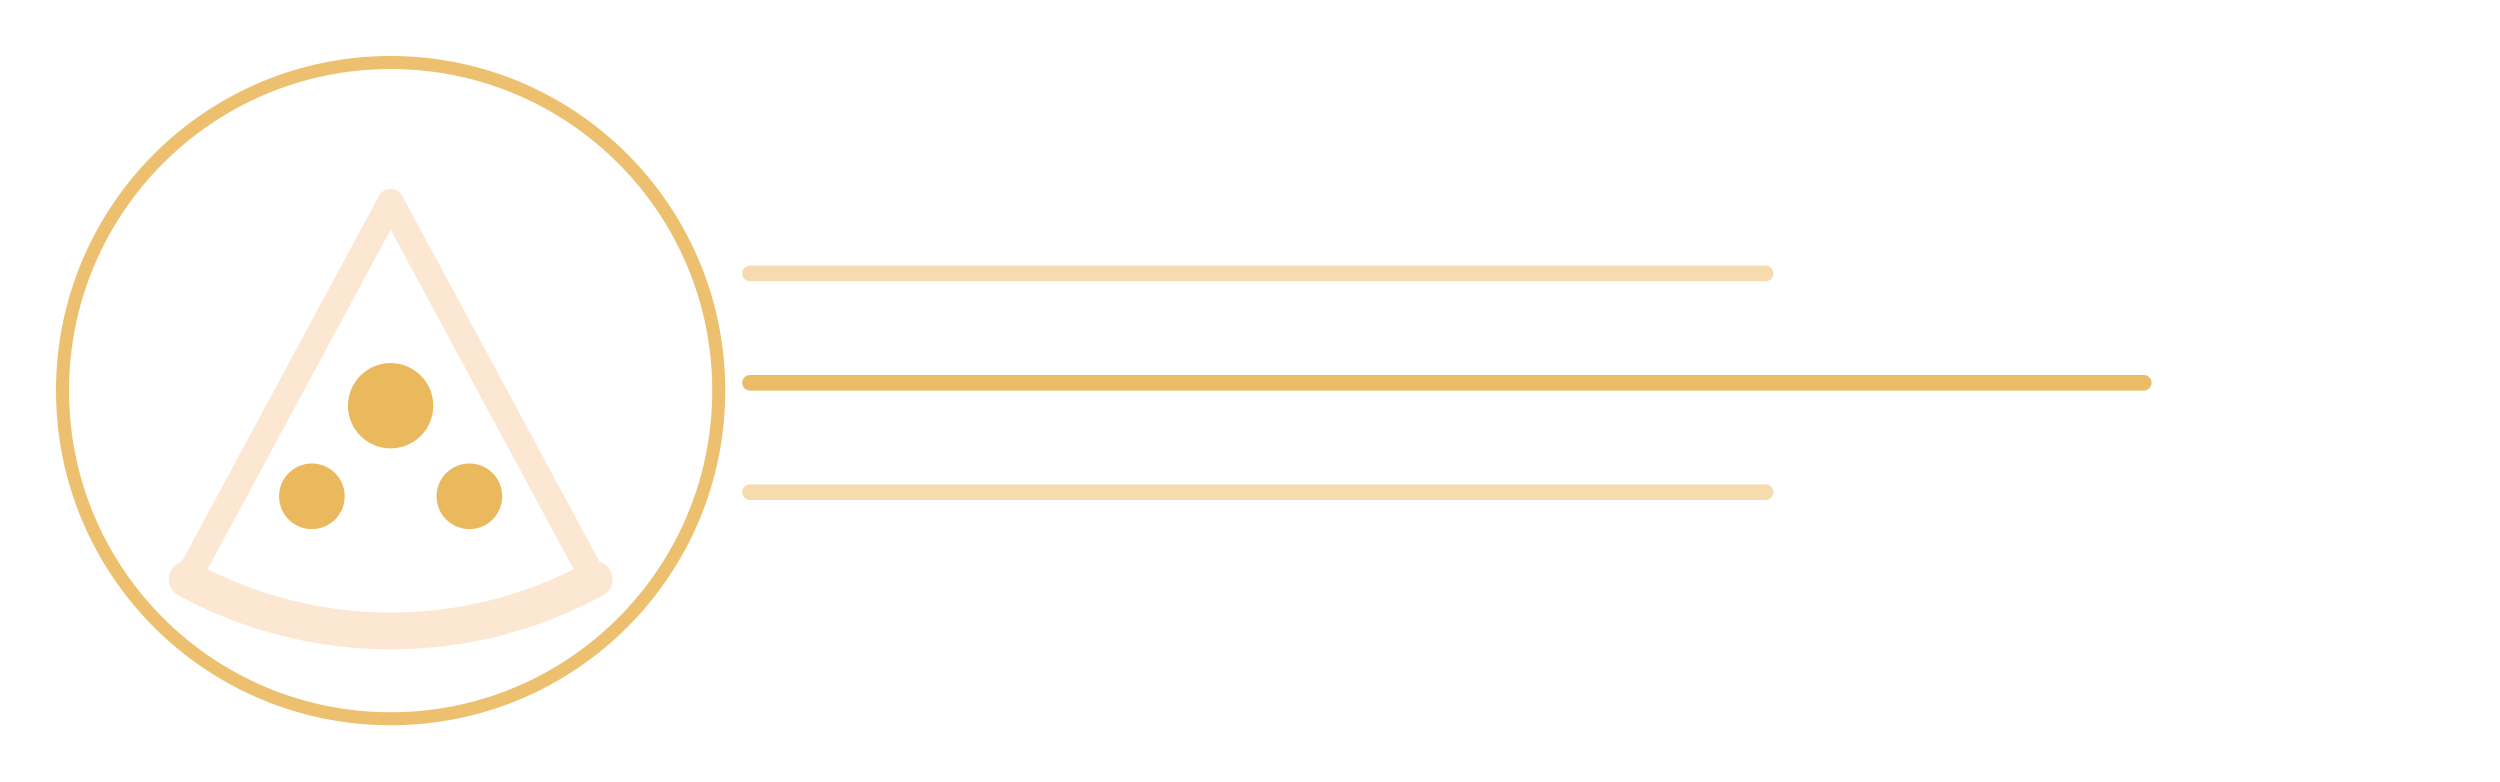
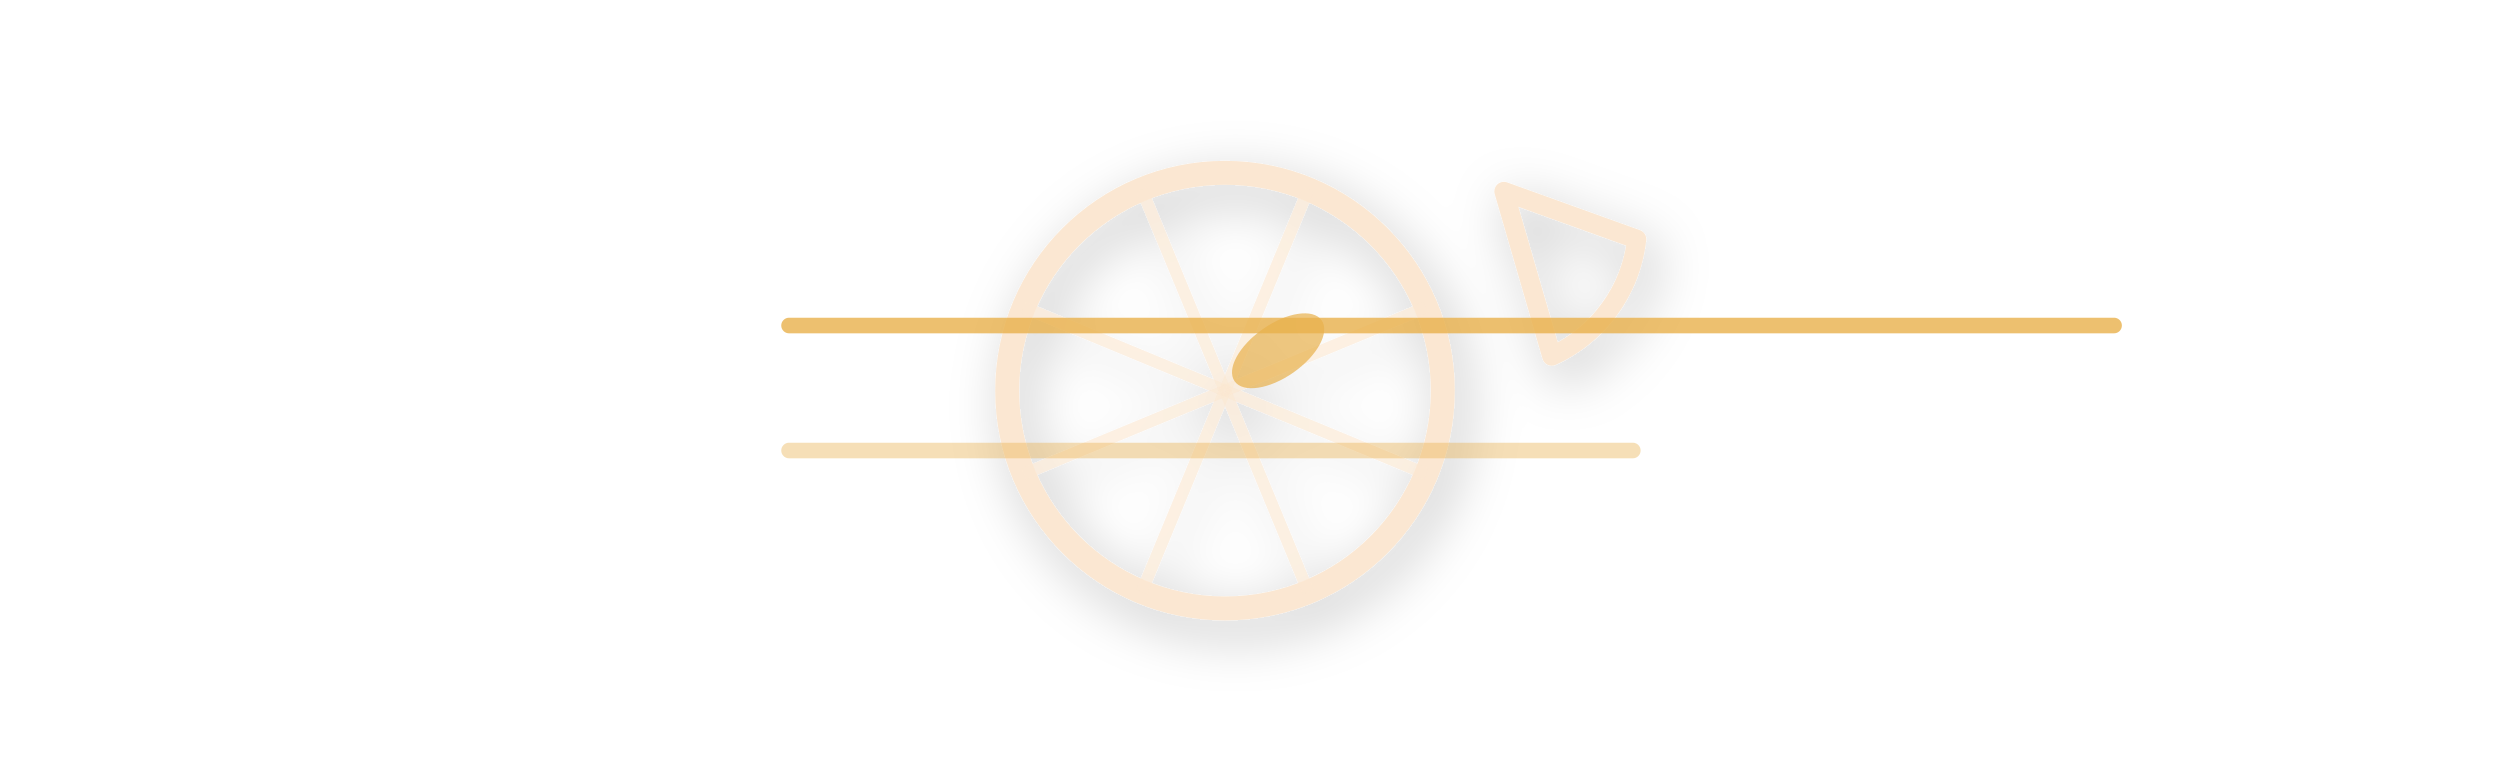
<svg xmlns="http://www.w3.org/2000/svg" width="480" height="150" viewBox="0 0 480 150">
-   <circle cx="75" cy="75" r="63" fill="none" stroke="#E8B04B" stroke-width="2.5" opacity="0.8" />
-   <path d="M 75 38.78 L 35.94 111.23 A 81.9 81.9 0 0 0 114.06 111.23 Z" fill="none" stroke="#FBE7D2" stroke-width="5.04" stroke-linejoin="round" />
-   <path d="M 35.94 111.23 A 81.9 81.9 0 0 0 114.06 111.23" fill="none" stroke="#FBE7D2" stroke-width="7.06" stroke-linecap="round" />
-   <circle cx="75" cy="77.9" r="8.19" fill="#E8B04B" opacity="0.9" />
-   <circle cx="59.88" cy="95.29" r="6.3" fill="#E8B04B" opacity="0.9" />
-   <circle cx="90.12" cy="95.29" r="6.3" fill="#E8B04B" opacity="0.9" />
-   <rect x="142.5" y="51" width="198" height="3" rx="1.5" fill="#E8B04B" opacity="0.45" />
-   <rect x="142.5" y="72" width="270.6" height="3" rx="1.5" fill="#E8B04B" opacity="0.85" />
-   <rect x="142.5" y="93" width="198" height="3" rx="1.5" fill="#E8B04B" opacity="0.45" />
+   <defs>
+     <linearGradient id="bg" x1="0" y1="0" x2="1" y2="1">
+       <stop offset="0" stop-color="#672a27" />
+       <stop offset="1" stop-color="#401210" />
+     </linearGradient>
+     <radialGradient id="halo" cx="0.16" cy="0.5" r="0.42">
+       <stop offset="0" stop-color="#E8B04B" stop-opacity="0.22" />
+       <stop offset="1" stop-color="#E8B04B" stop-opacity="0" />
+     </radialGradient>
+     <filter id="sh" x="-30%" y="-30%" width="160%" height="160%">
+       <feDropShadow dx="2" dy="3" stdDeviation="5" flood-color="#000000" flood-opacity="0.25" />
+     </filter>
+     <filter id="grain">
+       <feTurbulence type="fractalNoise" baseFrequency="0.9" numOctaves="2" stitchTiles="stitch" result="n" />
+       <feColorMatrix in="n" type="saturate" values="0" />
+     </filter>
+   </defs>
+   <g transform="translate(-144 0)">
+     <g filter="url(#sh)">
+       <circle cx="379.2" cy="75" r="41.82" fill="none" stroke="#FBE7D2" stroke-width="4.59" />
+       <line x1="379.2" y1="75" x2="417.84" y2="91" stroke="#FBE7D2" stroke-width="2.3" opacity="0.6" />
+       <line x1="379.2" y1="75" x2="395.2" y2="113.64" stroke="#FBE7D2" stroke-width="2.3" opacity="0.6" />
+       <line x1="379.2" y1="75" x2="363.2" y2="113.64" stroke="#FBE7D2" stroke-width="2.3" opacity="0.6" />
+       <line x1="379.2" y1="75" x2="340.56" y2="91" stroke="#FBE7D2" stroke-width="2.3" opacity="0.6" />
+       <line x1="379.2" y1="75" x2="340.56" y2="59" stroke="#FBE7D2" stroke-width="2.3" opacity="0.6" />
+       <line x1="379.2" y1="75" x2="363.2" y2="36.36" stroke="#FBE7D2" stroke-width="2.3" opacity="0.6" />
+       <line x1="379.2" y1="75" x2="395.2" y2="36.36" stroke="#FBE7D2" stroke-width="2.3" opacity="0.6" />
+       <line x1="379.2" y1="75" x2="417.84" y2="59" stroke="#FBE7D2" stroke-width="2.3" opacity="0.6" />
+       <path d="M 432.75 36.75 l 25.5 9.18 a 28.05 28.05 0 0 1 -16.32 22.44 Z" fill="none" stroke="#FBE7D2" stroke-width="3.67" stroke-linejoin="round" />
+     </g>
+     <ellipse cx="389.4" cy="67.35" rx="10.2" ry="5.1" fill="#E8B04B" opacity="0.7" transform="rotate(-35 389.4 67.35)" />
+   </g>
+   <rect x="150" y="61" width="257.4" height="3" rx="1.5" fill="#E8B04B" opacity="0.8" />
+   <rect x="150" y="85" width="165" height="3" rx="1.5" fill="#E8B04B" opacity="0.4" />
</svg>
